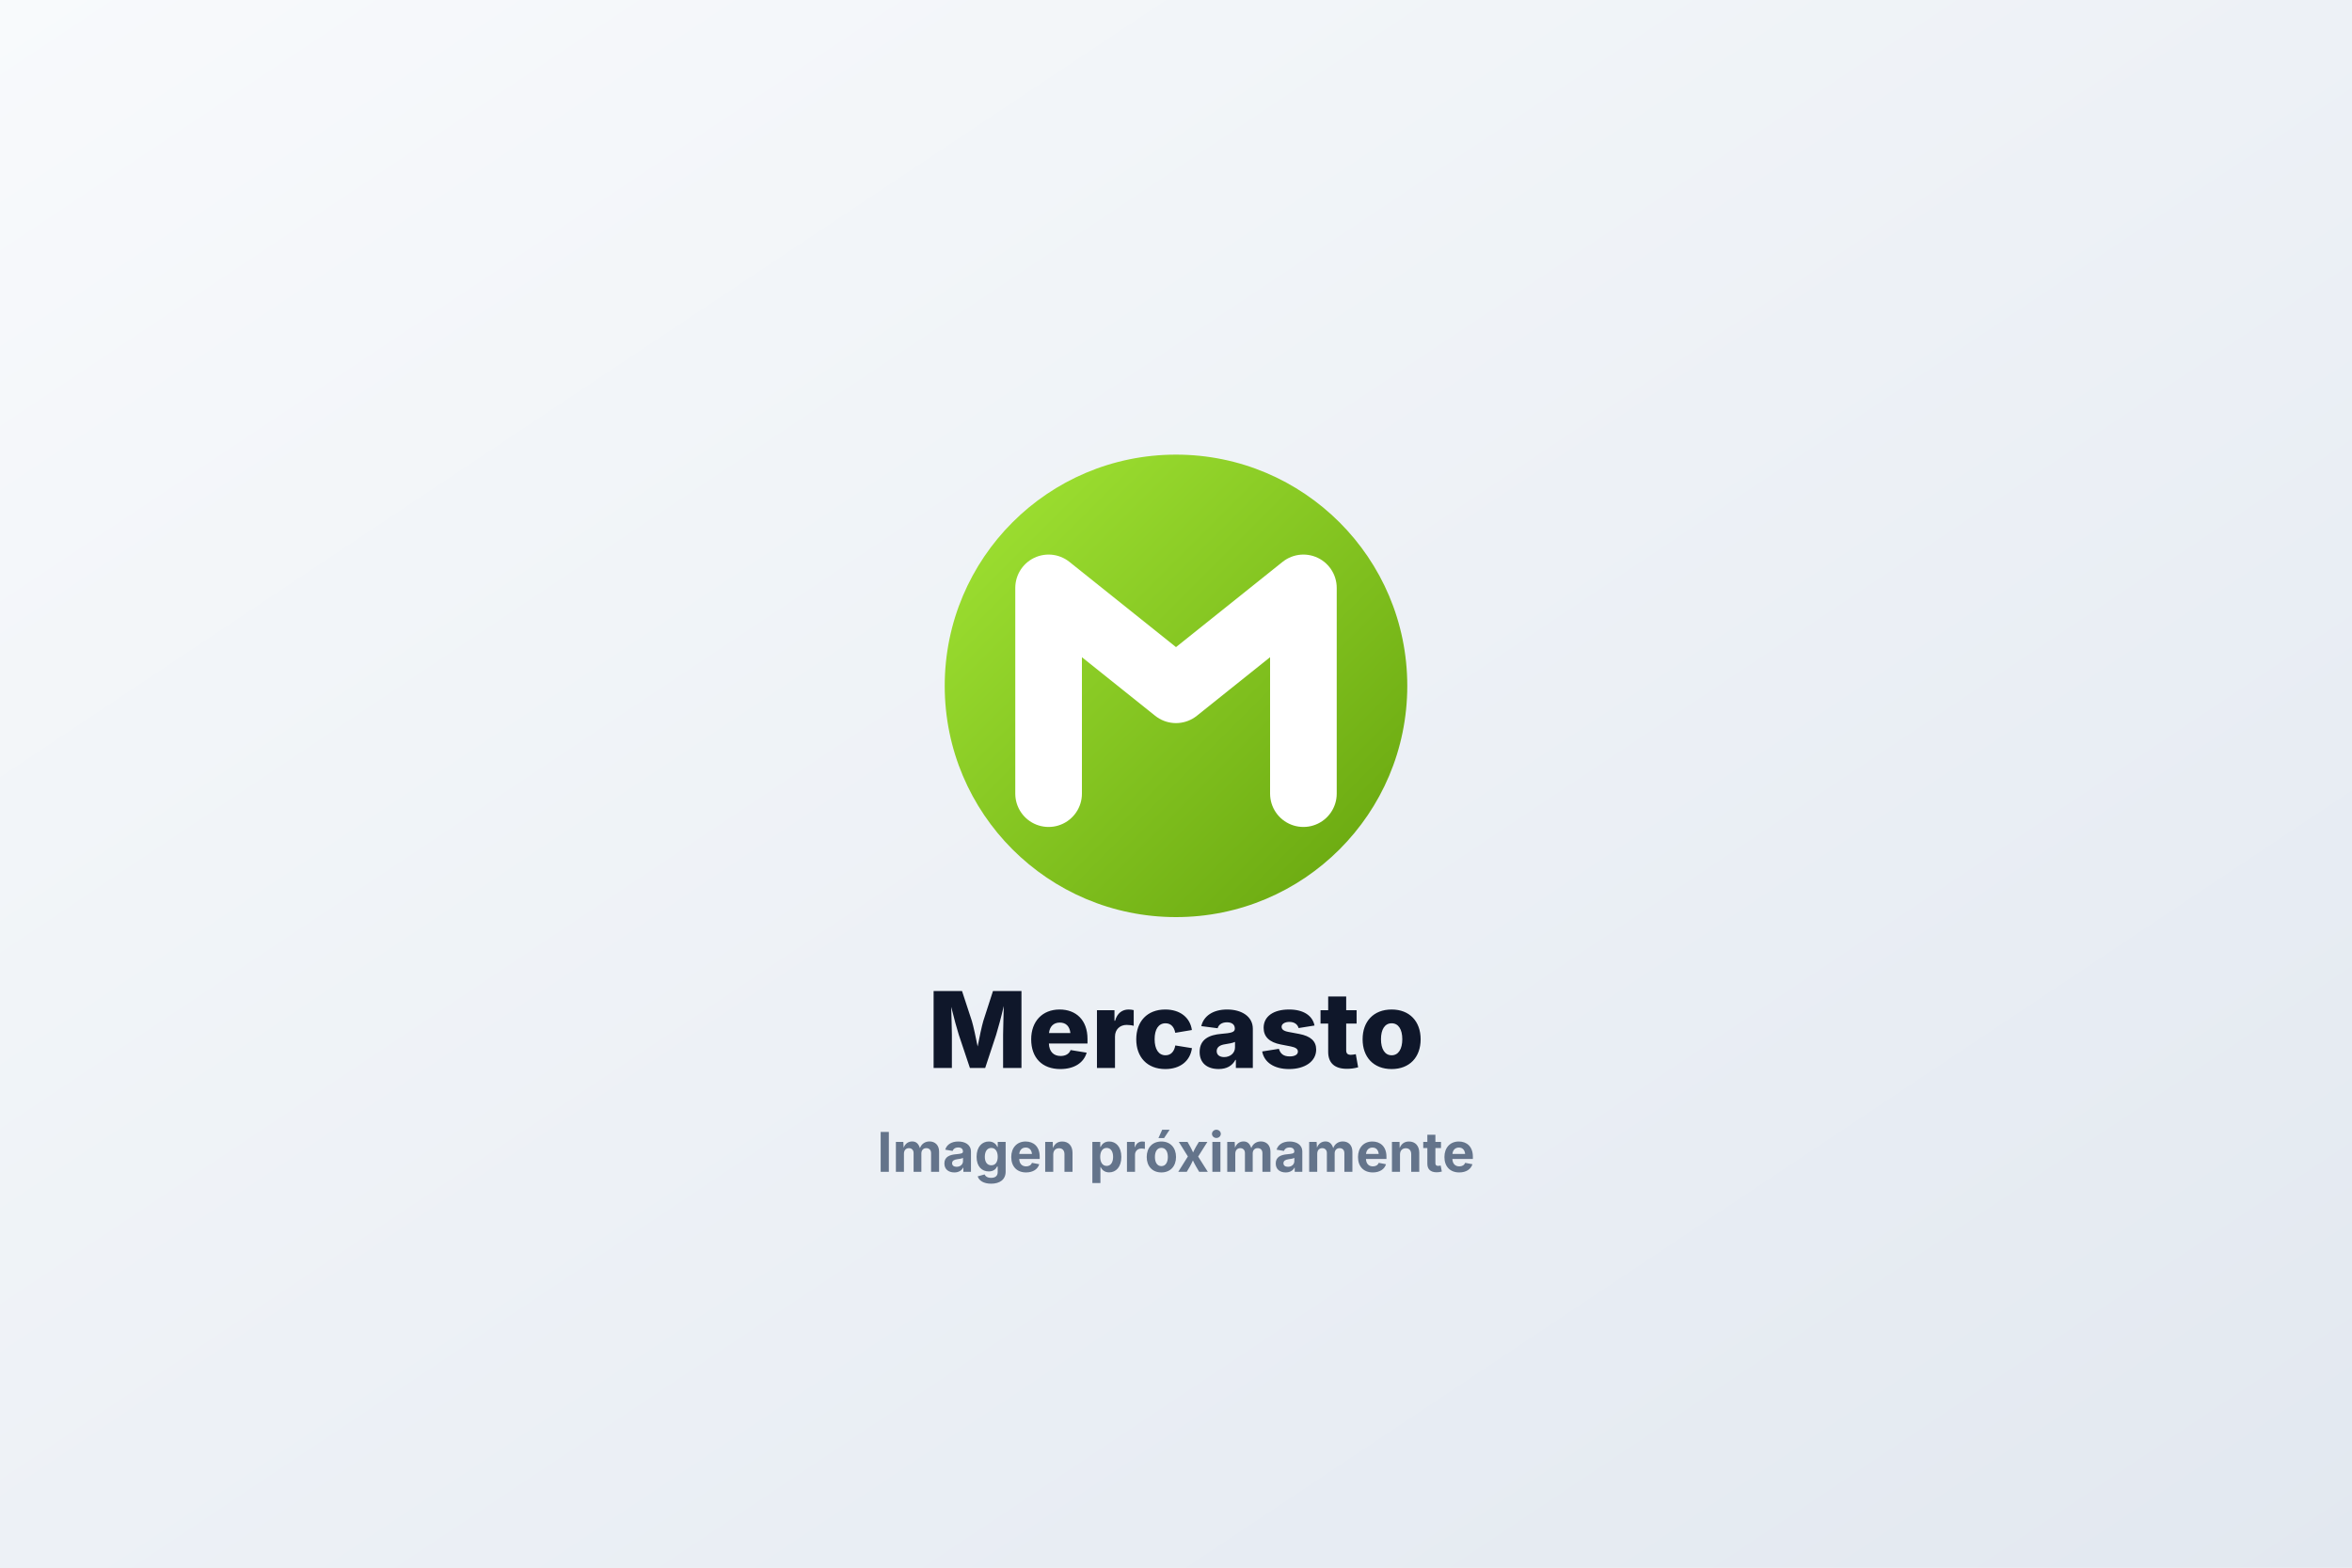
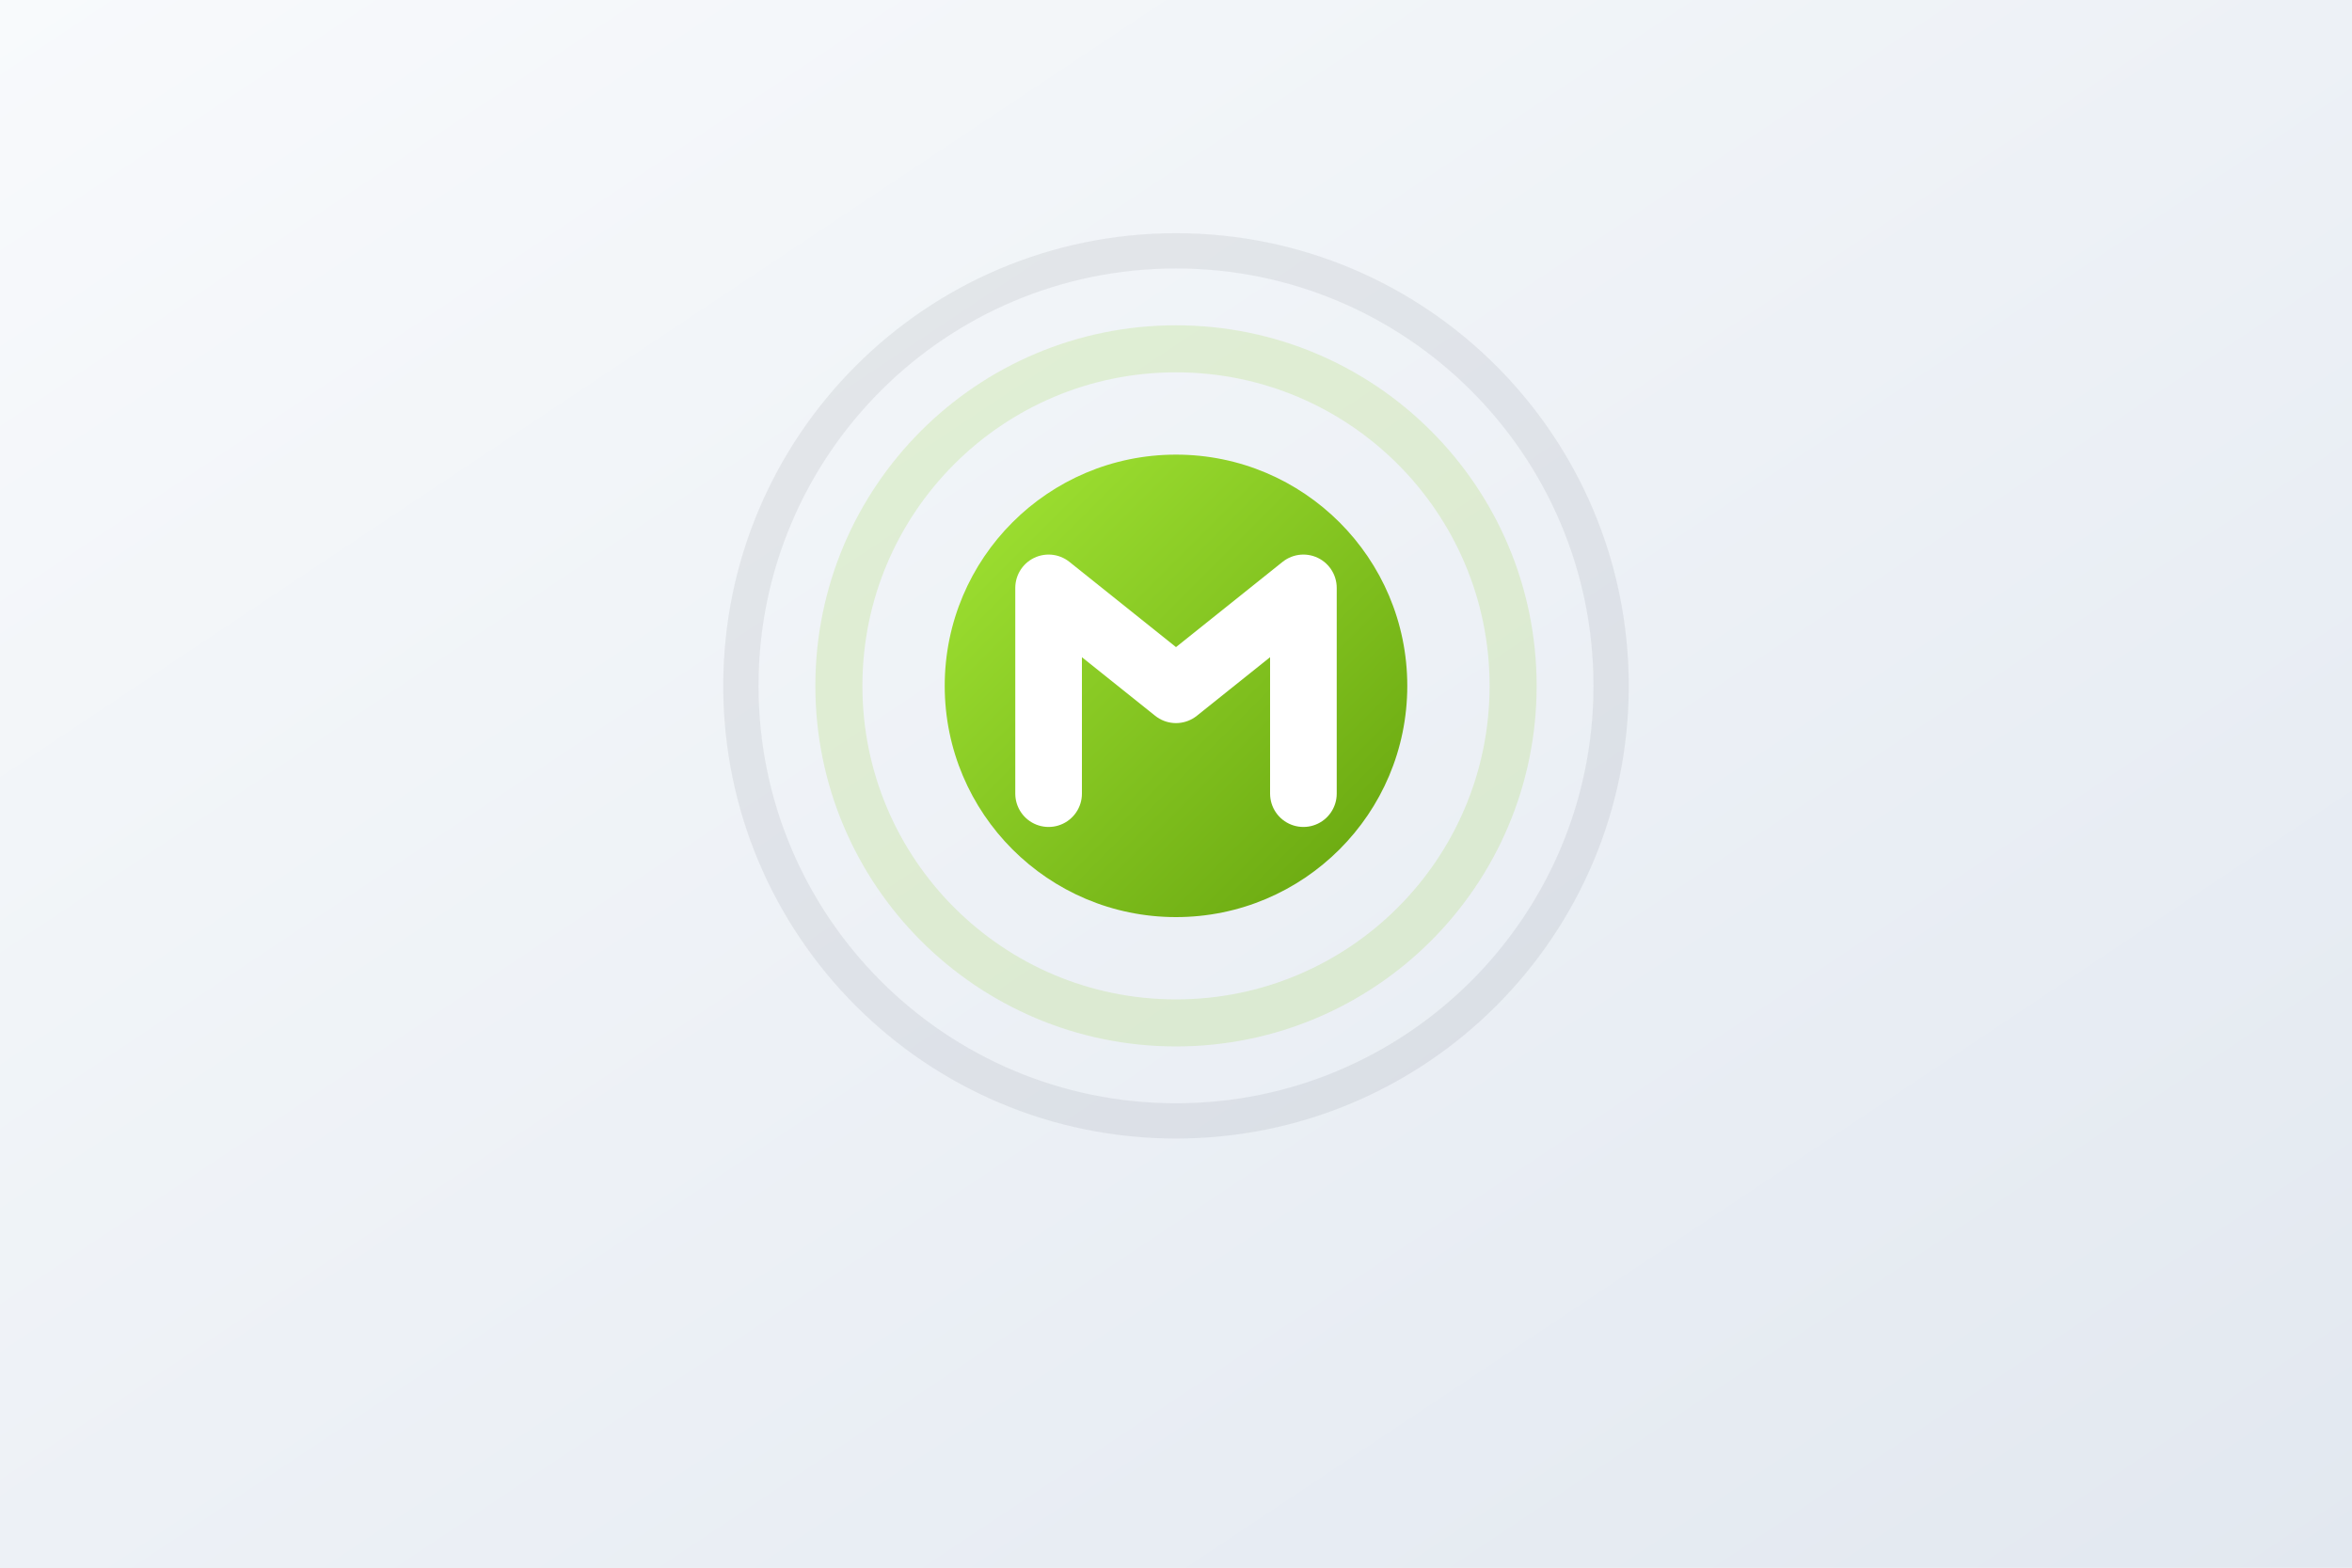
<svg xmlns="http://www.w3.org/2000/svg" viewBox="0 0 1200 800" role="img" aria-label="Mercasto placeholder">
  <defs>
    <linearGradient id="bg" x1="0" y1="0" x2="1" y2="1">
      <stop offset="0" stop-color="#F8FAFC" />
      <stop offset="1" stop-color="#E2E8F0" />
    </linearGradient>
    <linearGradient id="pin" x1="0" y1="0" x2="1" y2="1">
      <stop offset="0" stop-color="#A3E635" />
      <stop offset="1" stop-color="#65A30D" />
    </linearGradient>
  </defs>
  <rect width="1200" height="800" fill="url(#bg)" />
  <circle cx="600" cy="350" r="118" fill="url(#pin)" />
  <path d="M535 405V300l65 52 65-52v105" fill="none" stroke="#fff" stroke-width="34" stroke-linecap="round" stroke-linejoin="round" />
-   <text x="600" y="545" text-anchor="middle" font-family="Inter, Arial, sans-serif" font-size="54" font-weight="800" fill="#0F172A">Mercasto</text>
-   <text x="600" y="598" text-anchor="middle" font-family="Inter, Arial, sans-serif" font-size="28" font-weight="700" fill="#64748B">Imagen próximamente</text>
+   <circle cx="600" cy="350" r="172" fill="none" stroke="#84CC16" stroke-opacity=".16" stroke-width="24" />
+   <circle cx="600" cy="350" r="222" fill="none" stroke="#0F172A" stroke-opacity=".07" stroke-width="18" />
</svg>
